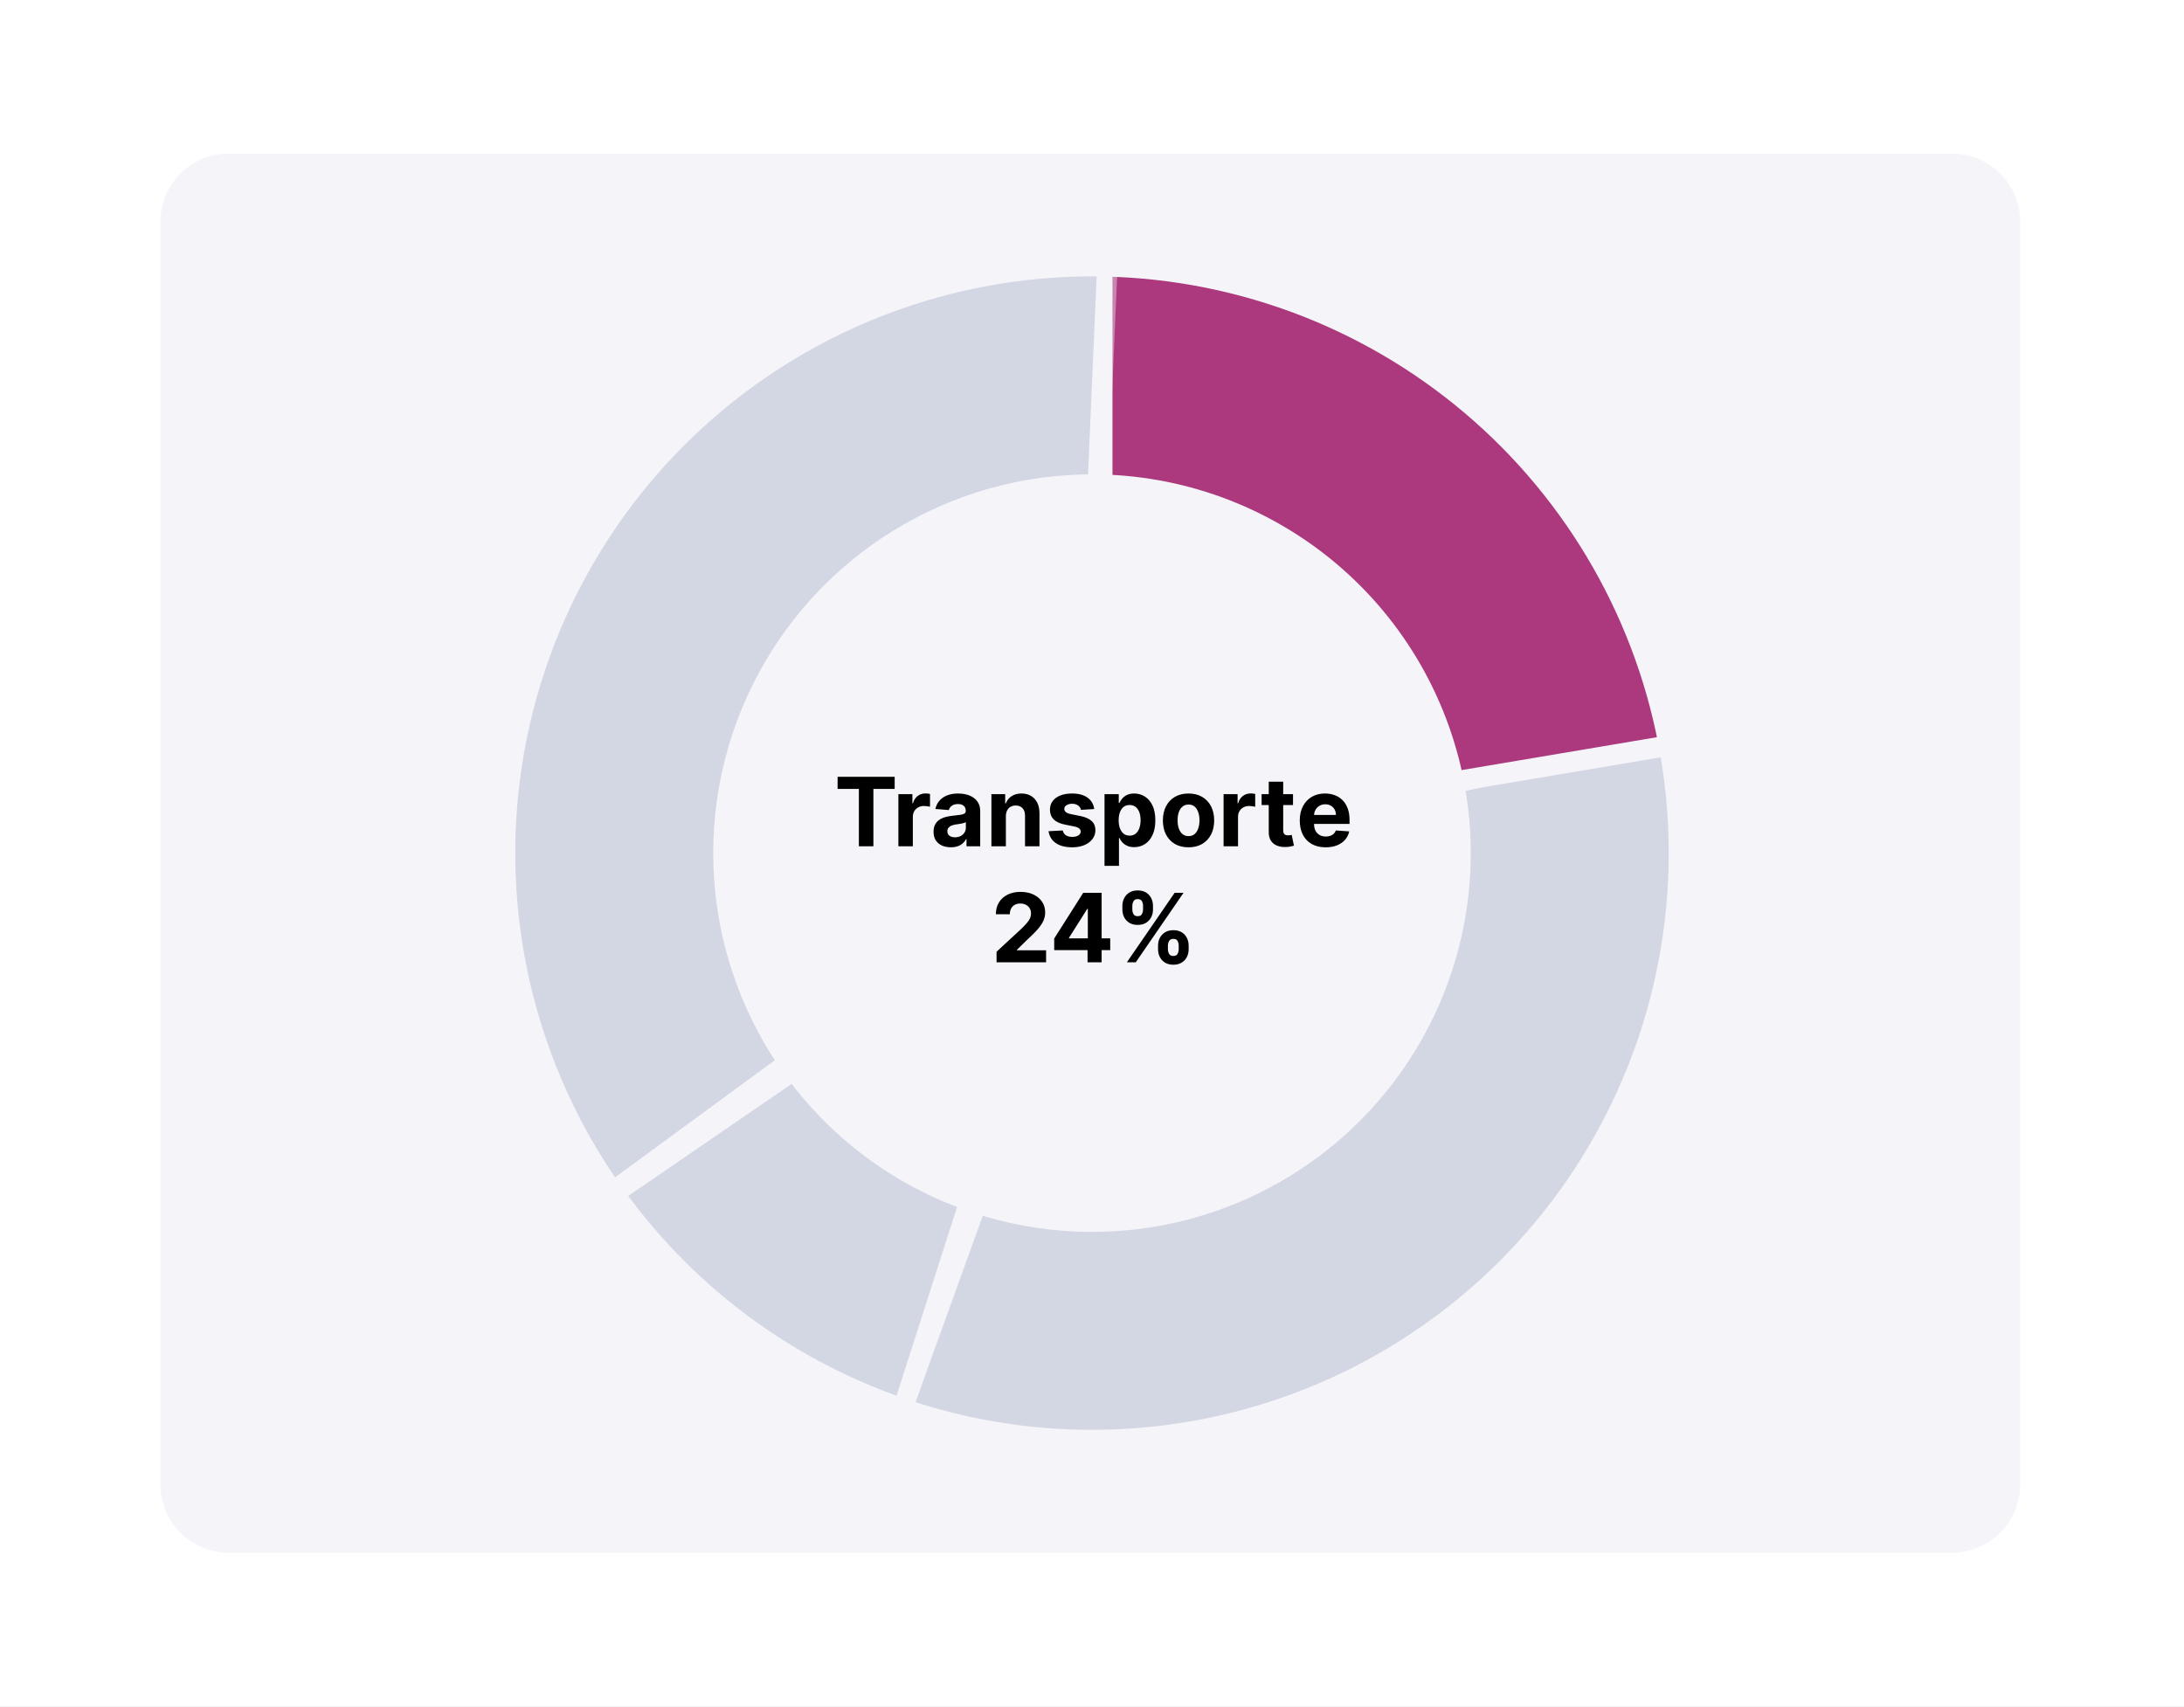
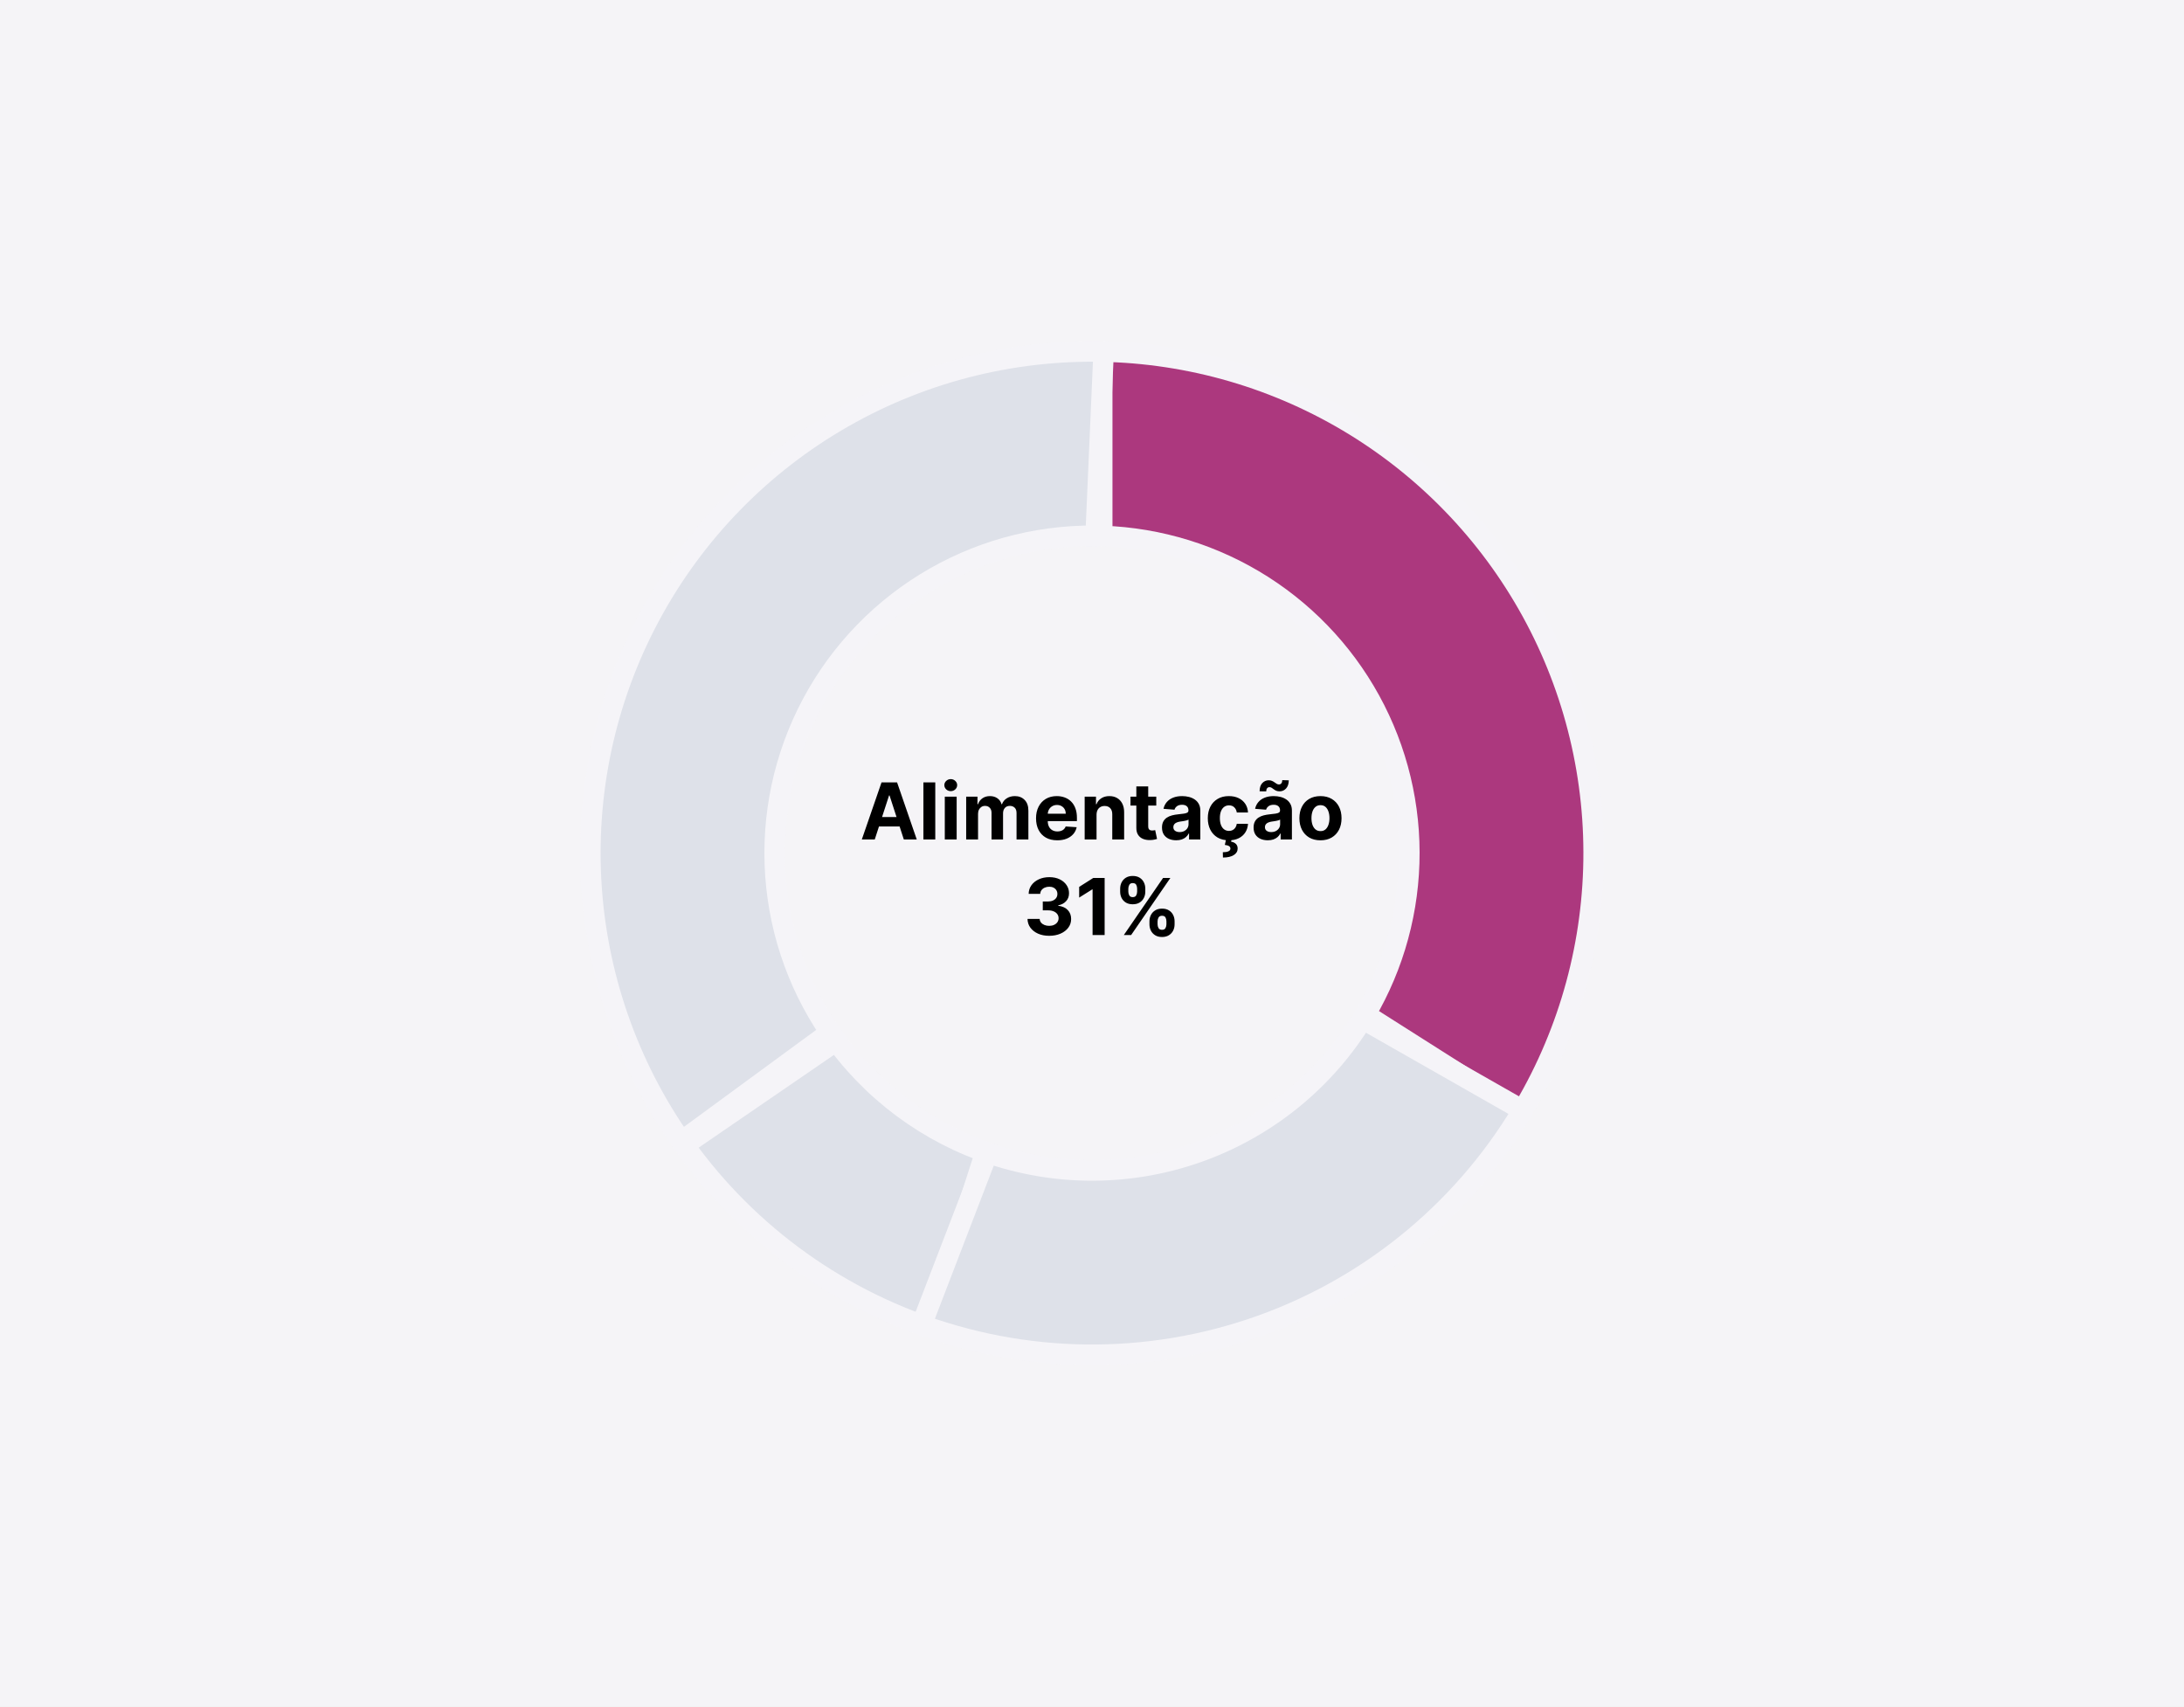
<svg xmlns="http://www.w3.org/2000/svg" width="640" height="500" viewBox="0 0 640 500" fill="none">
  <rect width="640" height="500" fill="white" />
-   <rect x="47" y="45" width="545" height="410" rx="20" fill="#F5F4F8" />
-   <path d="M245.451 231.186V227.636H262.176V231.186H255.941V248H251.686V231.186H245.451ZM263.265 248V232.727H267.371V235.392H267.53C267.809 234.444 268.276 233.728 268.932 233.244C269.588 232.754 270.344 232.509 271.199 232.509C271.411 232.509 271.64 232.522 271.885 232.548C272.131 232.575 272.346 232.611 272.532 232.658V236.416C272.333 236.357 272.058 236.304 271.706 236.257C271.355 236.211 271.033 236.188 270.742 236.188C270.119 236.188 269.562 236.323 269.071 236.595C268.587 236.86 268.203 237.232 267.918 237.709C267.64 238.186 267.5 238.736 267.5 239.359V248H263.265ZM278.639 248.288C277.665 248.288 276.796 248.119 276.034 247.781C275.272 247.437 274.669 246.929 274.224 246.26C273.787 245.584 273.568 244.742 273.568 243.734C273.568 242.886 273.724 242.173 274.036 241.597C274.347 241.02 274.771 240.556 275.308 240.205C275.845 239.853 276.455 239.588 277.138 239.409C277.827 239.23 278.55 239.104 279.305 239.031C280.194 238.938 280.91 238.852 281.453 238.773C281.997 238.687 282.391 238.561 282.636 238.395C282.882 238.229 283.004 237.984 283.004 237.659V237.599C283.004 236.97 282.805 236.482 282.408 236.138C282.017 235.793 281.46 235.621 280.737 235.621C279.975 235.621 279.368 235.79 278.918 236.128C278.467 236.459 278.169 236.877 278.023 237.381L274.105 237.062C274.304 236.134 274.695 235.332 275.278 234.656C275.862 233.973 276.614 233.45 277.536 233.085C278.464 232.714 279.537 232.528 280.757 232.528C281.606 232.528 282.418 232.628 283.193 232.827C283.975 233.026 284.668 233.334 285.271 233.751C285.881 234.169 286.362 234.706 286.713 235.362C287.064 236.012 287.24 236.791 287.24 237.699V248H283.223V245.882H283.104C282.858 246.359 282.53 246.78 282.119 247.145C281.708 247.503 281.214 247.785 280.638 247.99C280.061 248.189 279.395 248.288 278.639 248.288ZM279.852 245.365C280.475 245.365 281.026 245.242 281.503 244.997C281.98 244.745 282.355 244.407 282.626 243.983C282.898 243.559 283.034 243.078 283.034 242.541V240.92C282.902 241.007 282.719 241.086 282.487 241.159C282.262 241.225 282.007 241.288 281.722 241.348C281.437 241.401 281.152 241.451 280.866 241.497C280.581 241.537 280.323 241.573 280.091 241.607C279.594 241.679 279.16 241.795 278.788 241.955C278.417 242.114 278.129 242.329 277.923 242.601C277.718 242.866 277.615 243.197 277.615 243.595C277.615 244.172 277.824 244.613 278.241 244.918C278.666 245.216 279.203 245.365 279.852 245.365ZM294.762 239.17V248H290.526V232.727H294.563V235.422H294.742C295.08 234.534 295.647 233.831 296.442 233.314C297.238 232.79 298.202 232.528 299.336 232.528C300.397 232.528 301.321 232.76 302.11 233.224C302.899 233.688 303.512 234.351 303.95 235.213C304.387 236.068 304.606 237.089 304.606 238.276V248H300.37V239.031C300.377 238.097 300.138 237.367 299.654 236.844C299.17 236.313 298.504 236.048 297.656 236.048C297.085 236.048 296.582 236.171 296.144 236.416C295.713 236.661 295.375 237.019 295.13 237.49C294.891 237.954 294.769 238.514 294.762 239.17ZM320.652 237.082L316.774 237.321C316.708 236.99 316.565 236.691 316.346 236.426C316.127 236.154 315.839 235.939 315.481 235.78C315.13 235.614 314.709 235.531 314.218 235.531C313.562 235.531 313.009 235.67 312.558 235.949C312.107 236.221 311.882 236.585 311.882 237.043C311.882 237.407 312.028 237.715 312.319 237.967C312.611 238.219 313.111 238.421 313.821 238.574L316.585 239.131C318.07 239.436 319.177 239.926 319.906 240.602C320.635 241.278 321 242.167 321 243.267C321 244.268 320.705 245.146 320.115 245.902C319.531 246.658 318.729 247.248 317.708 247.672C316.694 248.089 315.524 248.298 314.199 248.298C312.177 248.298 310.566 247.877 309.366 247.036C308.173 246.187 307.474 245.034 307.268 243.575L311.434 243.357C311.56 243.973 311.865 244.444 312.349 244.768C312.833 245.087 313.453 245.246 314.208 245.246C314.951 245.246 315.547 245.103 315.998 244.818C316.456 244.527 316.688 244.152 316.694 243.695C316.688 243.31 316.525 242.995 316.207 242.75C315.889 242.498 315.398 242.306 314.735 242.173L312.091 241.646C310.599 241.348 309.489 240.831 308.76 240.095C308.037 239.359 307.676 238.421 307.676 237.281C307.676 236.3 307.941 235.455 308.471 234.746C309.008 234.036 309.761 233.49 310.728 233.105C311.703 232.721 312.843 232.528 314.149 232.528C316.078 232.528 317.596 232.936 318.703 233.751C319.816 234.567 320.466 235.677 320.652 237.082ZM323.667 253.727V232.727H327.843V235.293H328.032C328.218 234.882 328.486 234.464 328.837 234.04C329.195 233.609 329.659 233.251 330.229 232.966C330.806 232.674 331.522 232.528 332.377 232.528C333.491 232.528 334.518 232.82 335.46 233.403C336.401 233.98 337.153 234.852 337.717 236.018C338.28 237.179 338.562 238.634 338.562 240.384C338.562 242.087 338.287 243.526 337.737 244.699C337.193 245.866 336.451 246.75 335.509 247.354C334.575 247.95 333.527 248.249 332.367 248.249C331.545 248.249 330.846 248.113 330.269 247.841C329.699 247.569 329.232 247.228 328.867 246.817C328.503 246.399 328.224 245.978 328.032 245.554H327.903V253.727H323.667ZM327.813 240.364C327.813 241.272 327.939 242.064 328.191 242.74C328.443 243.416 328.808 243.943 329.285 244.321C329.762 244.692 330.342 244.878 331.025 244.878C331.714 244.878 332.298 244.689 332.775 244.311C333.252 243.927 333.613 243.396 333.859 242.72C334.111 242.037 334.237 241.252 334.237 240.364C334.237 239.482 334.114 238.706 333.869 238.037C333.623 237.367 333.262 236.844 332.785 236.466C332.308 236.088 331.721 235.899 331.025 235.899C330.335 235.899 329.752 236.081 329.275 236.446C328.804 236.811 328.443 237.328 328.191 237.997C327.939 238.667 327.813 239.455 327.813 240.364ZM348.286 248.298C346.742 248.298 345.406 247.97 344.279 247.314C343.159 246.651 342.294 245.73 341.684 244.55C341.074 243.363 340.769 241.988 340.769 240.423C340.769 238.846 341.074 237.467 341.684 236.287C342.294 235.1 343.159 234.179 344.279 233.523C345.406 232.86 346.742 232.528 348.286 232.528C349.831 232.528 351.163 232.86 352.283 233.523C353.41 234.179 354.279 235.1 354.888 236.287C355.498 237.467 355.803 238.846 355.803 240.423C355.803 241.988 355.498 243.363 354.888 244.55C354.279 245.73 353.41 246.651 352.283 247.314C351.163 247.97 349.831 248.298 348.286 248.298ZM348.306 245.017C349.009 245.017 349.595 244.818 350.066 244.42C350.537 244.016 350.891 243.466 351.13 242.77C351.375 242.074 351.498 241.282 351.498 240.393C351.498 239.505 351.375 238.713 351.13 238.017C350.891 237.321 350.537 236.771 350.066 236.366C349.595 235.962 349.009 235.76 348.306 235.76C347.597 235.76 347 235.962 346.516 236.366C346.039 236.771 345.678 237.321 345.433 238.017C345.194 238.713 345.075 239.505 345.075 240.393C345.075 241.282 345.194 242.074 345.433 242.77C345.678 243.466 346.039 244.016 346.516 244.42C347 244.818 347.597 245.017 348.306 245.017ZM358.558 248V232.727H362.664V235.392H362.823C363.102 234.444 363.569 233.728 364.225 233.244C364.881 232.754 365.637 232.509 366.492 232.509C366.704 232.509 366.933 232.522 367.178 232.548C367.424 232.575 367.639 232.611 367.825 232.658V236.416C367.626 236.357 367.351 236.304 366.999 236.257C366.648 236.211 366.326 236.188 366.035 236.188C365.412 236.188 364.855 236.323 364.364 236.595C363.88 236.86 363.496 237.232 363.211 237.709C362.933 238.186 362.793 238.736 362.793 239.359V248H358.558ZM378.904 232.727V235.909H369.706V232.727H378.904ZM371.794 229.068H376.03V243.307C376.03 243.698 376.09 244.003 376.209 244.222C376.328 244.434 376.494 244.583 376.706 244.669C376.925 244.755 377.177 244.798 377.462 244.798C377.661 244.798 377.86 244.782 378.059 244.749C378.257 244.709 378.41 244.679 378.516 244.659L379.182 247.811C378.97 247.877 378.672 247.954 378.287 248.04C377.903 248.133 377.435 248.189 376.885 248.209C375.864 248.249 374.97 248.113 374.201 247.801C373.438 247.49 372.845 247.006 372.421 246.349C371.997 245.693 371.788 244.865 371.794 243.864V229.068ZM388.459 248.298C386.888 248.298 385.536 247.98 384.402 247.344C383.275 246.701 382.407 245.793 381.797 244.619C381.187 243.439 380.882 242.044 380.882 240.433C380.882 238.862 381.187 237.483 381.797 236.297C382.407 235.11 383.266 234.186 384.373 233.523C385.486 232.86 386.792 232.528 388.29 232.528C389.298 232.528 390.236 232.691 391.104 233.016C391.979 233.334 392.741 233.814 393.391 234.457C394.047 235.1 394.558 235.909 394.922 236.884C395.287 237.851 395.469 238.985 395.469 240.284V241.447H382.573V238.822H391.482C391.482 238.213 391.349 237.672 391.084 237.202C390.819 236.731 390.451 236.363 389.98 236.098C389.516 235.826 388.976 235.69 388.36 235.69C387.717 235.69 387.147 235.839 386.65 236.138C386.159 236.429 385.775 236.824 385.496 237.321C385.218 237.812 385.075 238.358 385.069 238.962V241.457C385.069 242.213 385.208 242.866 385.486 243.416C385.771 243.966 386.172 244.391 386.689 244.689C387.206 244.987 387.819 245.136 388.529 245.136C388.999 245.136 389.43 245.07 389.821 244.938C390.212 244.805 390.547 244.606 390.826 244.341C391.104 244.076 391.316 243.751 391.462 243.366L395.38 243.625C395.181 244.566 394.773 245.388 394.157 246.091C393.547 246.787 392.758 247.33 391.79 247.722C390.829 248.106 389.719 248.298 388.459 248.298ZM292.031 282V278.898L299.28 272.186C299.896 271.589 300.414 271.053 300.831 270.575C301.255 270.098 301.577 269.631 301.796 269.173C302.014 268.709 302.124 268.209 302.124 267.672C302.124 267.075 301.988 266.562 301.716 266.131C301.444 265.693 301.073 265.358 300.602 265.126C300.132 264.888 299.598 264.768 299.002 264.768C298.378 264.768 297.835 264.894 297.371 265.146C296.907 265.398 296.549 265.759 296.297 266.23C296.045 266.701 295.919 267.261 295.919 267.911H291.833C291.833 266.578 292.134 265.421 292.737 264.44C293.341 263.459 294.186 262.7 295.273 262.163C296.36 261.626 297.613 261.358 299.031 261.358C300.49 261.358 301.759 261.616 302.84 262.134C303.927 262.644 304.772 263.353 305.375 264.261C305.978 265.17 306.28 266.21 306.28 267.384C306.28 268.152 306.128 268.911 305.823 269.661C305.524 270.41 304.991 271.241 304.222 272.156C303.453 273.064 302.369 274.155 300.97 275.428L297.997 278.341V278.48H306.548V282H292.031ZM308.922 278.42V275.03L317.424 261.636H320.347V266.33H318.617L313.258 274.811V274.97H325.339V278.42H308.922ZM318.697 282V277.386L318.776 275.885V261.636H322.813V282H318.697ZM339.354 278.182V277.108C339.354 276.293 339.526 275.544 339.871 274.861C340.222 274.171 340.729 273.621 341.392 273.21C342.061 272.793 342.877 272.584 343.838 272.584C344.812 272.584 345.631 272.789 346.294 273.2C346.963 273.611 347.467 274.161 347.805 274.851C348.15 275.534 348.322 276.286 348.322 277.108V278.182C348.322 278.997 348.15 279.75 347.805 280.439C347.461 281.122 346.953 281.669 346.284 282.08C345.614 282.497 344.799 282.706 343.838 282.706C342.863 282.706 342.045 282.497 341.382 282.08C340.719 281.669 340.215 281.122 339.871 280.439C339.526 279.75 339.354 278.997 339.354 278.182ZM342.247 277.108V278.182C342.247 278.652 342.36 279.097 342.585 279.514C342.817 279.932 343.235 280.141 343.838 280.141C344.441 280.141 344.852 279.935 345.071 279.524C345.296 279.113 345.409 278.666 345.409 278.182V277.108C345.409 276.624 345.303 276.173 345.091 275.756C344.879 275.338 344.461 275.129 343.838 275.129C343.241 275.129 342.827 275.338 342.595 275.756C342.363 276.173 342.247 276.624 342.247 277.108ZM328.903 266.528V265.455C328.903 264.633 329.079 263.88 329.43 263.197C329.782 262.508 330.289 261.958 330.952 261.547C331.621 261.136 332.43 260.93 333.378 260.93C334.359 260.93 335.181 261.136 335.844 261.547C336.506 261.958 337.01 262.508 337.355 263.197C337.7 263.88 337.872 264.633 337.872 265.455V266.528C337.872 267.35 337.696 268.103 337.345 268.786C337 269.468 336.493 270.015 335.824 270.426C335.161 270.83 334.345 271.033 333.378 271.033C332.41 271.033 331.591 270.827 330.922 270.416C330.259 269.999 329.755 269.452 329.41 268.776C329.072 268.093 328.903 267.344 328.903 266.528ZM331.817 265.455V266.528C331.817 267.012 331.929 267.46 332.155 267.871C332.387 268.282 332.794 268.487 333.378 268.487C333.988 268.487 334.402 268.282 334.621 267.871C334.846 267.46 334.959 267.012 334.959 266.528V265.455C334.959 264.971 334.853 264.52 334.64 264.102C334.428 263.685 334.007 263.476 333.378 263.476C332.788 263.476 332.38 263.688 332.155 264.112C331.929 264.536 331.817 264.984 331.817 265.455ZM330.216 282L344.216 261.636H346.821L332.821 282H330.216Z" fill="black" />
+   <rect width="640" height="500" fill="#F5F4F7" />
+   <path d="M256.338 246H252.548L258.323 229.273H262.88L268.647 246H264.857L260.667 233.095H260.536L256.338 246ZM256.101 239.425H265.053V242.186H256.101V239.425ZM274.074 229.273V246H270.595V229.273H274.074ZM276.861 246V233.455H280.341V246H276.861ZM278.609 231.837C278.092 231.837 277.648 231.666 277.278 231.323C276.913 230.974 276.73 230.558 276.73 230.073C276.73 229.594 276.913 229.183 277.278 228.84C277.648 228.491 278.092 228.317 278.609 228.317C279.126 228.317 279.567 228.491 279.932 228.84C280.302 229.183 280.488 229.594 280.488 230.073C280.488 230.558 280.302 230.974 279.932 231.323C279.567 231.666 279.126 231.837 278.609 231.837ZM283.128 246V233.455H286.444V235.668H286.591C286.852 234.933 287.288 234.353 287.898 233.928C288.507 233.504 289.237 233.291 290.087 233.291C290.947 233.291 291.679 233.506 292.284 233.936C292.888 234.361 293.291 234.938 293.492 235.668H293.623C293.879 234.949 294.342 234.375 295.012 233.945C295.687 233.509 296.485 233.291 297.405 233.291C298.575 233.291 299.526 233.664 300.255 234.41C300.99 235.151 301.358 236.202 301.358 237.563V246H297.887V238.249C297.887 237.552 297.701 237.029 297.331 236.681C296.961 236.332 296.498 236.158 295.943 236.158C295.311 236.158 294.818 236.359 294.464 236.762C294.11 237.16 293.934 237.685 293.934 238.339V246H290.56V238.175C290.56 237.56 290.383 237.07 290.029 236.705C289.681 236.34 289.221 236.158 288.649 236.158C288.262 236.158 287.914 236.256 287.604 236.452C287.299 236.643 287.056 236.912 286.877 237.261C286.697 237.604 286.607 238.007 286.607 238.469V246H283.128ZM309.824 246.245C308.533 246.245 307.422 245.984 306.491 245.461C305.566 244.933 304.852 244.187 304.351 243.223C303.85 242.254 303.6 241.108 303.6 239.784C303.6 238.494 303.85 237.361 304.351 236.387C304.852 235.412 305.557 234.652 306.467 234.108C307.381 233.563 308.454 233.291 309.685 233.291C310.512 233.291 311.283 233.425 311.996 233.691C312.715 233.953 313.341 234.348 313.875 234.876C314.414 235.404 314.833 236.068 315.133 236.869C315.432 237.664 315.582 238.595 315.582 239.662V240.618H304.988V238.461H312.307C312.307 237.96 312.198 237.517 311.98 237.13C311.762 236.743 311.46 236.441 311.073 236.223C310.692 236 310.248 235.888 309.742 235.888C309.214 235.888 308.745 236.011 308.337 236.256C307.934 236.496 307.618 236.82 307.39 237.228C307.161 237.631 307.044 238.08 307.038 238.576V240.626C307.038 241.246 307.153 241.783 307.381 242.235C307.616 242.687 307.945 243.035 308.37 243.28C308.794 243.525 309.298 243.648 309.881 243.648C310.267 243.648 310.621 243.593 310.943 243.484C311.264 243.375 311.539 243.212 311.767 242.994C311.996 242.777 312.17 242.51 312.29 242.194L315.508 242.406C315.345 243.179 315.01 243.855 314.504 244.432C314.003 245.004 313.355 245.45 312.56 245.771C311.77 246.087 310.858 246.245 309.824 246.245ZM321.332 238.747V246H317.852V233.455H321.168V235.668H321.315C321.593 234.938 322.059 234.361 322.712 233.936C323.366 233.506 324.158 233.291 325.089 233.291C325.96 233.291 326.72 233.482 327.368 233.863C328.016 234.244 328.519 234.789 328.879 235.496C329.238 236.199 329.418 237.037 329.418 238.012V246H325.938V238.633C325.944 237.865 325.748 237.266 325.35 236.836C324.953 236.4 324.406 236.183 323.709 236.183C323.24 236.183 322.826 236.283 322.467 236.485C322.113 236.686 321.835 236.98 321.634 237.367C321.438 237.748 321.337 238.208 321.332 238.747ZM338.833 233.455V236.068H331.278V233.455H338.833ZM332.993 230.449H336.472V242.145C336.472 242.466 336.521 242.717 336.619 242.896C336.718 243.071 336.854 243.193 337.028 243.264C337.208 243.335 337.414 243.37 337.649 243.37C337.812 243.37 337.975 243.356 338.139 243.329C338.302 243.297 338.427 243.272 338.514 243.256L339.062 245.845C338.887 245.899 338.642 245.962 338.327 246.033C338.011 246.109 337.627 246.155 337.175 246.172C336.336 246.204 335.601 246.093 334.97 245.837C334.343 245.581 333.856 245.183 333.508 244.644C333.159 244.105 332.988 243.424 332.993 242.602V230.449ZM344.677 246.237C343.876 246.237 343.163 246.098 342.537 245.82C341.911 245.537 341.415 245.121 341.05 244.571C340.691 244.015 340.511 243.324 340.511 242.496C340.511 241.799 340.639 241.214 340.895 240.74C341.151 240.266 341.5 239.885 341.941 239.597C342.382 239.308 342.883 239.09 343.444 238.943C344.01 238.796 344.603 238.693 345.224 238.633C345.954 238.557 346.542 238.486 346.988 238.42C347.435 238.35 347.759 238.246 347.96 238.11C348.162 237.974 348.262 237.772 348.262 237.506V237.457C348.262 236.939 348.099 236.539 347.772 236.256C347.451 235.973 346.994 235.831 346.4 235.831C345.774 235.831 345.276 235.97 344.906 236.248C344.535 236.52 344.29 236.863 344.17 237.277L340.952 237.016C341.116 236.253 341.437 235.594 341.916 235.039C342.395 234.478 343.013 234.048 343.77 233.749C344.533 233.444 345.415 233.291 346.417 233.291C347.114 233.291 347.781 233.373 348.418 233.536C349.06 233.7 349.629 233.953 350.125 234.296C350.626 234.639 351.02 235.08 351.309 235.619C351.598 236.153 351.742 236.792 351.742 237.538V246H348.442V244.26H348.344C348.143 244.652 347.873 244.998 347.536 245.298C347.198 245.592 346.792 245.823 346.319 245.992C345.845 246.155 345.298 246.237 344.677 246.237ZM345.673 243.836C346.185 243.836 346.637 243.735 347.029 243.533C347.421 243.326 347.729 243.049 347.952 242.7C348.175 242.352 348.287 241.957 348.287 241.516V240.185C348.178 240.255 348.028 240.321 347.838 240.381C347.653 240.435 347.443 240.487 347.209 240.536C346.975 240.579 346.741 240.62 346.506 240.658C346.272 240.691 346.06 240.721 345.869 240.748C345.461 240.808 345.104 240.903 344.799 241.034C344.494 241.165 344.258 241.342 344.089 241.565C343.92 241.783 343.836 242.055 343.836 242.382C343.836 242.855 344.007 243.218 344.35 243.468C344.699 243.713 345.14 243.836 345.673 243.836ZM360.11 246.245C358.825 246.245 357.719 245.973 356.794 245.428C355.873 244.878 355.165 244.116 354.67 243.141C354.18 242.167 353.935 241.045 353.935 239.776C353.935 238.491 354.183 237.364 354.678 236.395C355.179 235.42 355.89 234.661 356.81 234.116C357.73 233.566 358.825 233.291 360.093 233.291C361.188 233.291 362.146 233.49 362.968 233.887C363.79 234.285 364.441 234.843 364.92 235.562C365.399 236.281 365.664 237.125 365.713 238.094H362.429C362.337 237.468 362.092 236.964 361.694 236.583C361.302 236.196 360.787 236.003 360.15 236.003C359.611 236.003 359.14 236.15 358.737 236.444C358.34 236.732 358.03 237.154 357.806 237.71C357.583 238.265 357.471 238.938 357.471 239.727C357.471 240.528 357.58 241.208 357.798 241.769C358.021 242.33 358.334 242.757 358.737 243.051C359.14 243.346 359.611 243.493 360.15 243.493C360.548 243.493 360.905 243.411 361.22 243.248C361.542 243.084 361.806 242.847 362.013 242.537C362.225 242.221 362.364 241.843 362.429 241.402H365.713C365.658 242.36 365.397 243.204 364.928 243.934C364.466 244.658 363.826 245.224 363.009 245.632C362.192 246.041 361.226 246.245 360.11 246.245ZM359.293 245.935H360.894L360.763 246.645C361.324 246.732 361.781 246.942 362.135 247.274C362.494 247.606 362.677 248.058 362.682 248.63C362.688 249.441 362.312 250.087 361.555 250.566C360.798 251.05 359.737 251.293 358.37 251.293L358.337 249.741C359.023 249.741 359.56 249.656 359.946 249.488C360.338 249.324 360.542 249.068 360.559 248.72C360.57 248.388 360.442 248.134 360.175 247.96C359.908 247.786 359.492 247.663 358.925 247.593L359.293 245.935ZM371.518 246.237C370.717 246.237 370.004 246.098 369.378 245.82C368.752 245.537 368.256 245.121 367.891 244.571C367.532 244.015 367.352 243.324 367.352 242.496C367.352 241.799 367.48 241.214 367.736 240.74C367.992 240.266 368.34 239.885 368.782 239.597C369.223 239.308 369.724 239.09 370.284 238.943C370.851 238.796 371.444 238.693 372.065 238.633C372.795 238.557 373.383 238.486 373.829 238.42C374.276 238.35 374.6 238.246 374.801 238.11C375.003 237.974 375.103 237.772 375.103 237.506V237.457C375.103 236.939 374.94 236.539 374.613 236.256C374.292 235.973 373.835 235.831 373.241 235.831C372.615 235.831 372.117 235.97 371.746 236.248C371.376 236.52 371.131 236.863 371.011 237.277L367.793 237.016C367.957 236.253 368.278 235.594 368.757 235.039C369.236 234.478 369.854 234.048 370.611 233.749C371.373 233.444 372.255 233.291 373.257 233.291C373.954 233.291 374.621 233.373 375.258 233.536C375.901 233.7 376.47 233.953 376.965 234.296C377.466 234.639 377.861 235.08 378.15 235.619C378.438 236.153 378.583 236.792 378.583 237.538V246H375.283V244.26H375.185C374.983 244.652 374.714 244.998 374.376 245.298C374.039 245.592 373.633 245.823 373.159 245.992C372.686 246.155 372.138 246.237 371.518 246.237ZM372.514 243.836C373.026 243.836 373.478 243.735 373.87 243.533C374.262 243.326 374.57 243.049 374.793 242.7C375.016 242.352 375.128 241.957 375.128 241.516V240.185C375.019 240.255 374.869 240.321 374.679 240.381C374.493 240.435 374.284 240.487 374.05 240.536C373.815 240.579 373.581 240.62 373.347 240.658C373.113 240.691 372.901 240.721 372.71 240.748C372.302 240.808 371.945 240.903 371.64 241.034C371.335 241.165 371.098 241.342 370.93 241.565C370.761 241.783 370.676 242.055 370.676 242.382C370.676 242.855 370.848 243.218 371.191 243.468C371.539 243.713 371.98 243.836 372.514 243.836ZM371.052 231.911L369.116 231.886C369.116 230.846 369.372 230.049 369.884 229.493C370.401 228.938 371.03 228.657 371.771 228.652C372.152 228.652 372.479 228.715 372.751 228.84C373.029 228.96 373.276 229.101 373.494 229.265C373.717 229.428 373.93 229.572 374.131 229.697C374.333 229.817 374.551 229.877 374.785 229.877C375.101 229.872 375.34 229.755 375.503 229.526C375.672 229.292 375.757 228.987 375.757 228.611L377.66 228.668C377.649 229.697 377.387 230.492 376.876 231.053C376.364 231.609 375.74 231.889 375.005 231.895C374.597 231.895 374.254 231.835 373.976 231.715C373.704 231.59 373.464 231.448 373.257 231.29C373.05 231.127 372.849 230.982 372.653 230.857C372.457 230.732 372.236 230.669 371.991 230.669C371.708 230.669 371.48 230.781 371.305 231.004C371.137 231.228 371.052 231.53 371.052 231.911ZM386.95 246.245C385.682 246.245 384.584 245.975 383.659 245.436C382.739 244.892 382.028 244.135 381.527 243.166C381.026 242.191 380.776 241.061 380.776 239.776C380.776 238.48 381.026 237.348 381.527 236.379C382.028 235.404 382.739 234.647 383.659 234.108C384.584 233.563 385.682 233.291 386.95 233.291C388.219 233.291 389.314 233.563 390.234 234.108C391.159 234.647 391.873 235.404 392.374 236.379C392.875 237.348 393.125 238.48 393.125 239.776C393.125 241.061 392.875 242.191 392.374 243.166C391.873 244.135 391.159 244.892 390.234 245.436C389.314 245.975 388.219 246.245 386.95 246.245ZM386.967 243.55C387.544 243.55 388.026 243.386 388.412 243.06C388.799 242.728 389.09 242.276 389.286 241.704C389.488 241.132 389.589 240.481 389.589 239.752C389.589 239.022 389.488 238.371 389.286 237.8C389.09 237.228 388.799 236.776 388.412 236.444C388.026 236.112 387.544 235.946 386.967 235.946C386.384 235.946 385.894 236.112 385.497 236.444C385.104 236.776 384.808 237.228 384.606 237.8C384.41 238.371 384.312 239.022 384.312 239.752C384.312 240.481 384.41 241.132 384.606 241.704C384.808 242.276 385.104 242.728 385.497 243.06C385.894 243.386 386.384 243.55 386.967 243.55ZM307.449 274.229C306.229 274.229 305.143 274.019 304.19 273.6C303.243 273.175 302.494 272.592 301.944 271.852C301.399 271.106 301.119 270.246 301.103 269.271H304.664C304.685 269.679 304.819 270.039 305.064 270.349C305.314 270.654 305.647 270.891 306.06 271.06C306.474 271.228 306.94 271.313 307.457 271.313C307.996 271.313 308.473 271.218 308.886 271.027C309.3 270.836 309.624 270.572 309.858 270.235C310.092 269.897 310.21 269.508 310.21 269.067C310.21 268.62 310.084 268.225 309.834 267.882C309.589 267.534 309.235 267.262 308.772 267.066C308.315 266.87 307.77 266.772 307.138 266.772H305.578V264.174H307.138C307.672 264.174 308.143 264.082 308.551 263.897C308.965 263.712 309.287 263.456 309.515 263.129C309.744 262.797 309.858 262.41 309.858 261.969C309.858 261.55 309.758 261.182 309.556 260.866C309.36 260.545 309.082 260.295 308.723 260.115C308.369 259.935 307.955 259.846 307.482 259.846C307.002 259.846 306.564 259.933 306.167 260.107C305.769 260.276 305.451 260.518 305.211 260.834C304.971 261.15 304.843 261.52 304.827 261.945H301.438C301.454 260.981 301.729 260.131 302.262 259.396C302.796 258.661 303.515 258.087 304.419 257.673C305.328 257.254 306.354 257.044 307.498 257.044C308.652 257.044 309.662 257.254 310.528 257.673C311.394 258.092 312.066 258.658 312.545 259.372C313.03 260.08 313.27 260.875 313.264 261.757C313.27 262.693 312.978 263.475 312.39 264.101C311.808 264.727 311.048 265.125 310.112 265.293V265.424C311.342 265.582 312.279 266.009 312.921 266.706C313.569 267.398 313.89 268.264 313.885 269.304C313.89 270.257 313.615 271.103 313.06 271.844C312.51 272.584 311.75 273.167 310.781 273.592C309.812 274.016 308.701 274.229 307.449 274.229ZM323.704 257.273V274H320.168V260.63H320.07L316.239 263.031V259.895L320.38 257.273H323.704ZM336.836 270.864V269.982C336.836 269.312 336.978 268.696 337.261 268.136C337.549 267.569 337.966 267.117 338.51 266.78C339.06 266.437 339.73 266.265 340.52 266.265C341.32 266.265 341.992 266.434 342.537 266.772C343.087 267.109 343.501 267.561 343.778 268.127C344.062 268.688 344.203 269.306 344.203 269.982V270.864C344.203 271.533 344.062 272.151 343.778 272.718C343.495 273.279 343.079 273.728 342.529 274.065C341.979 274.408 341.309 274.58 340.52 274.58C339.719 274.58 339.047 274.408 338.502 274.065C337.958 273.728 337.544 273.279 337.261 272.718C336.978 272.151 336.836 271.533 336.836 270.864ZM339.213 269.982V270.864C339.213 271.25 339.305 271.615 339.49 271.958C339.681 272.301 340.024 272.473 340.52 272.473C341.015 272.473 341.353 272.304 341.532 271.966C341.717 271.629 341.81 271.261 341.81 270.864V269.982C341.81 269.584 341.723 269.214 341.549 268.871C341.374 268.528 341.031 268.356 340.52 268.356C340.029 268.356 339.689 268.528 339.499 268.871C339.308 269.214 339.213 269.584 339.213 269.982ZM328.252 261.291V260.409C328.252 259.734 328.396 259.116 328.685 258.555C328.973 257.989 329.39 257.537 329.934 257.199C330.484 256.862 331.149 256.693 331.927 256.693C332.733 256.693 333.408 256.862 333.953 257.199C334.497 257.537 334.911 257.989 335.194 258.555C335.477 259.116 335.619 259.734 335.619 260.409V261.291C335.619 261.966 335.475 262.584 335.186 263.145C334.903 263.706 334.486 264.155 333.936 264.493C333.392 264.825 332.722 264.991 331.927 264.991C331.132 264.991 330.46 264.822 329.91 264.485C329.365 264.142 328.951 263.692 328.668 263.137C328.391 262.576 328.252 261.961 328.252 261.291ZM330.645 260.409V261.291C330.645 261.689 330.737 262.056 330.923 262.394C331.113 262.731 331.448 262.9 331.927 262.9C332.428 262.9 332.768 262.731 332.948 262.394C333.133 262.056 333.226 261.689 333.226 261.291V260.409C333.226 260.012 333.139 259.641 332.964 259.298C332.79 258.955 332.444 258.784 331.927 258.784C331.443 258.784 331.108 258.958 330.923 259.306C330.737 259.655 330.645 260.022 330.645 260.409ZM329.33 274L340.83 257.273H342.97L331.47 274H329.33Z" fill="black" />
  <g opacity="0.4">
    <mask id="path-3-inside-1_101_23" fill="white">
-       <path d="M490.817 211.967C497.629 242.561 496.099 274.423 486.388 304.223C476.676 334.024 459.139 360.669 435.61 381.375C412.08 402.081 383.422 416.088 352.628 421.931C321.835 427.775 290.037 425.242 260.558 414.595L284.335 348.757C302.022 355.145 321.101 356.665 339.577 353.159C358.053 349.653 375.248 341.249 389.366 328.825C403.484 316.401 414.006 300.414 419.833 282.534C425.659 264.654 426.577 245.537 422.49 227.18L490.817 211.967Z" />
+       <path d="M466.415 217.401C472.253 243.624 470.942 270.934 462.618 296.477C454.294 322.02 439.262 344.859 419.094 362.607C398.926 380.355 374.361 392.361 347.967 397.37C321.573 402.379 294.318 400.207 269.05 391.082L289.43 334.649C304.591 340.124 320.944 341.427 336.78 338.422C352.617 335.416 367.356 328.213 379.457 317.564C391.557 306.915 400.576 293.212 405.571 277.886C410.565 262.56 411.352 246.174 407.849 230.44L466.415 217.401Z" />
    </mask>
-     <path d="M490.817 211.967C497.629 242.561 496.099 274.423 486.388 304.223C476.676 334.024 459.139 360.669 435.61 381.375C412.08 402.081 383.422 416.088 352.628 421.931C321.835 427.775 290.037 425.242 260.558 414.595L284.335 348.757C302.022 355.145 321.101 356.665 339.577 353.159C358.053 349.653 375.248 341.249 389.366 328.825C403.484 316.401 414.006 300.414 419.833 282.534C425.659 264.654 426.577 245.537 422.49 227.18L490.817 211.967Z" fill="#A0ACC5" stroke="#F5F4F8" stroke-width="12" mask="url(#path-3-inside-1_101_23)" />
+     <path d="M466.415 217.401C472.253 243.624 470.942 270.934 462.618 296.477C454.294 322.02 439.262 344.859 419.094 362.607C398.926 380.355 374.361 392.361 347.967 397.37C321.573 402.379 294.318 400.207 269.05 391.082L289.43 334.649C304.591 340.124 320.944 341.427 336.78 338.422C352.617 335.416 367.356 328.213 379.457 317.564C391.557 306.915 400.576 293.212 405.571 277.886C410.565 262.56 411.352 246.174 407.849 230.44L466.415 217.401Z" fill="#A0ACC5" stroke="#F5F4F8" stroke-width="12" mask="url(#path-3-inside-1_101_23)" />
  </g>
  <g opacity="0.4">
    <mask id="path-4-inside-2_101_23" fill="white">
-       <path d="M266.58 416.647C229.609 404.796 197.629 380.987 175.673 348.969L233.404 309.381C246.578 328.592 265.766 342.878 287.948 349.988L266.58 416.647Z" />
+       <path d="M274.211 392.84C242.522 382.682 215.111 362.275 196.291 334.83L245.775 300.898C257.066 317.365 273.513 329.609 292.527 335.704L274.211 392.84Z" />
    </mask>
-     <path d="M266.58 416.647C229.609 404.796 197.629 380.987 175.673 348.969L233.404 309.381C246.578 328.592 265.766 342.878 287.948 349.988L266.58 416.647Z" fill="#A0ACC5" stroke="#F5F4F8" stroke-width="12" mask="url(#path-4-inside-2_101_23)" />
+     <path d="M274.211 392.84C242.522 382.682 215.111 362.275 196.291 334.83L245.775 300.898C257.066 317.365 273.513 329.609 292.527 335.704L274.211 392.84Z" fill="#A0ACC5" stroke="#F5F4F8" stroke-width="12" mask="url(#path-4-inside-2_101_23)" />
  </g>
  <mask id="path-5-inside-3_101_23" fill="white">
-     <path d="M320 75C361.373 75 401.408 89.658 433 116.374C464.592 143.089 485.696 180.133 492.569 220.931L423.541 232.559C419.418 208.08 406.755 185.853 387.8 169.824C368.845 153.795 344.824 145 320 145V75Z" />
+     <path d="M320 100C355.463 100 389.778 112.564 416.857 135.463C443.936 158.362 462.026 190.114 467.916 225.084L408.75 235.05C405.215 214.068 394.361 195.017 378.114 181.278C361.867 167.539 341.278 160 320 160L320 100Z" />
  </mask>
-   <path d="M320 75C361.373 75 401.408 89.658 433 116.374C464.592 143.089 485.696 180.133 492.569 220.931L423.541 232.559C419.418 208.08 406.755 185.853 387.8 169.824C368.845 153.795 344.824 145 320 145V75Z" fill="#AC387E" stroke="#F5F4F8" stroke-width="12" mask="url(#path-5-inside-3_101_23)" />
+   <path d="M320 100C355.463 100 389.778 112.564 416.857 135.463C443.936 158.362 462.026 190.114 467.916 225.084L408.75 235.05C405.215 214.068 394.361 195.017 378.114 181.278C361.867 167.539 341.278 160 320 160L320 100Z" fill="#AC387E" stroke="#F5F4F8" stroke-width="12" mask="url(#path-5-inside-3_101_23)" />
  <g opacity="0.4">
    <mask id="path-6-inside-4_101_23" fill="white">
-       <path d="M178.858 353.46C159.358 326.857 147.773 295.285 145.439 262.383C143.105 229.481 150.117 196.589 165.667 167.5C181.217 138.41 204.671 114.308 233.326 97.971C261.981 81.635 294.67 73.729 327.623 75.166L324.574 145.1C304.802 144.238 285.189 148.981 267.996 158.783C250.803 168.585 236.73 183.046 227.4 200.5C218.07 217.953 213.863 237.688 215.263 257.43C216.664 277.171 223.615 296.114 235.315 312.076L178.858 353.46Z" />
+       <path d="M199.021 338.68C182.307 315.878 172.377 288.815 170.376 260.614C168.375 232.412 174.386 204.219 187.715 179.285C201.043 154.352 221.147 133.693 245.708 119.69C270.27 105.687 298.288 98.911 326.534 100.142L323.921 160.085C306.973 159.346 290.162 163.412 275.425 171.814C260.688 180.216 248.626 192.611 240.629 207.571C232.632 222.531 229.025 239.447 230.226 256.368C231.426 273.289 237.384 289.527 247.413 303.208L199.021 338.68Z" />
    </mask>
-     <path d="M178.858 353.46C159.358 326.857 147.773 295.285 145.439 262.383C143.105 229.481 150.117 196.589 165.667 167.5C181.217 138.41 204.671 114.308 233.326 97.971C261.981 81.635 294.67 73.729 327.623 75.166L324.574 145.1C304.802 144.238 285.189 148.981 267.996 158.783C250.803 168.585 236.73 183.046 227.4 200.5C218.07 217.953 213.863 237.688 215.263 257.43C216.664 277.171 223.615 296.114 235.315 312.076L178.858 353.46Z" fill="#A0ACC5" stroke="#F5F4F8" stroke-width="12" mask="url(#path-6-inside-4_101_23)" />
+     <path d="M199.021 338.68C182.307 315.878 172.377 288.815 170.376 260.614C168.375 232.412 174.386 204.219 187.715 179.285C201.043 154.352 221.147 133.693 245.708 119.69C270.27 105.687 298.288 98.911 326.534 100.142L323.921 160.085C306.973 159.346 290.162 163.412 275.425 171.814C260.688 180.216 248.626 192.611 240.629 207.571C232.632 222.531 229.025 239.447 230.226 256.368C231.426 273.289 237.384 289.527 247.413 303.208L199.021 338.68Z" fill="#A0ACC5" stroke="#F5F4F8" stroke-width="12" mask="url(#path-6-inside-4_101_23)" />
  </g>
+   <mask id="path-7-inside-5_101_23" fill="white">
+     <path d="M320 100C346.865 100 373.238 107.215 396.361 120.892C419.485 134.568 438.511 154.204 451.452 177.747C464.392 201.29 470.772 227.877 469.925 254.729C469.078 281.581 461.035 307.713 446.637 330.394L395.982 298.236C404.621 284.628 409.447 268.949 409.955 252.837C410.463 236.726 406.635 220.774 398.871 206.648C391.107 192.522 379.691 180.741 365.817 172.535C351.943 164.329 336.119 160 320 160L320 100Z" />
+   </mask>
+   <path d="M320 100C346.865 100 373.238 107.215 396.361 120.892C419.485 134.568 438.511 154.204 451.452 177.747C464.392 201.29 470.772 227.877 469.925 254.729C469.078 281.581 461.035 307.713 446.637 330.394L395.982 298.236C404.621 284.628 409.447 268.949 409.955 252.837C410.463 236.726 406.635 220.774 398.871 206.648C391.107 192.522 379.691 180.741 365.817 172.535C351.943 164.329 336.119 160 320 160L320 100Z" fill="#AC387E" stroke="#F5F4F8" stroke-width="12" mask="url(#path-7-inside-5_101_23)" />
+   <mask id="path-8-inside-6_101_23" fill="white">
+     <path d="M274.211 392.84C242.522 382.682 215.111 362.275 196.291 334.83L245.775 300.898C257.066 317.365 273.513 329.609 292.527 335.704L274.211 392.84Z" />
+   </mask>
+   <path d="M274.211 392.84C242.522 382.682 215.111 362.275 196.291 334.83L245.775 300.898C257.066 317.365 273.513 329.609 292.527 335.704L274.211 392.84Z" fill="#DEE1E9" stroke="#F5F4F8" stroke-width="12" mask="url(#path-8-inside-6_101_23)" />
+   <mask id="path-9-inside-7_101_23" fill="white">
+     <path d="M450.338 324.242C432.58 355.419 404.234 379.198 370.443 391.264C336.653 403.33 299.657 402.884 266.168 390.007L287.701 334.004C307.794 341.73 329.992 341.998 350.266 334.758C370.54 327.519 387.548 313.252 398.203 294.545L450.338 324.242Z" />
+   </mask>
+   <path d="M450.338 324.242C432.58 355.419 404.234 379.198 370.443 391.264C336.653 403.33 299.657 402.884 266.168 390.007L287.701 334.004C307.794 341.73 329.992 341.998 350.266 334.758C370.54 327.519 387.548 313.252 398.203 294.545L450.338 324.242Z" fill="#DEE1E9" stroke="#F5F4F8" stroke-width="12" mask="url(#path-9-inside-7_101_23)" />
+   <mask id="path-10-inside-8_101_23" fill="white">
+     <path d="M199.021 338.68C182.307 315.878 172.377 288.815 170.376 260.614C168.375 232.412 174.386 204.219 187.715 179.285C201.043 154.352 221.147 133.693 245.708 119.69C270.27 105.687 298.288 98.911 326.534 100.142L323.921 160.085C306.973 159.346 290.162 163.412 275.425 171.814C260.688 180.216 248.626 192.611 240.629 207.571C232.632 222.531 229.025 239.447 230.226 256.368C231.426 273.289 237.384 289.527 247.413 303.208L199.021 338.68Z" />
+   </mask>
+   <path d="M199.021 338.68C182.307 315.878 172.377 288.815 170.376 260.614C168.375 232.412 174.386 204.219 187.715 179.285C201.043 154.352 221.147 133.693 245.708 119.69C270.27 105.687 298.288 98.911 326.534 100.142L323.921 160.085C306.973 159.346 290.162 163.412 275.425 171.814C260.688 180.216 248.626 192.611 240.629 207.571C232.632 222.531 229.025 239.447 230.226 256.368C231.426 273.289 237.384 289.527 247.413 303.208L199.021 338.68Z" fill="#DEE1E9" stroke="#F5F4F8" stroke-width="12" mask="url(#path-10-inside-8_101_23)" />
</svg>
